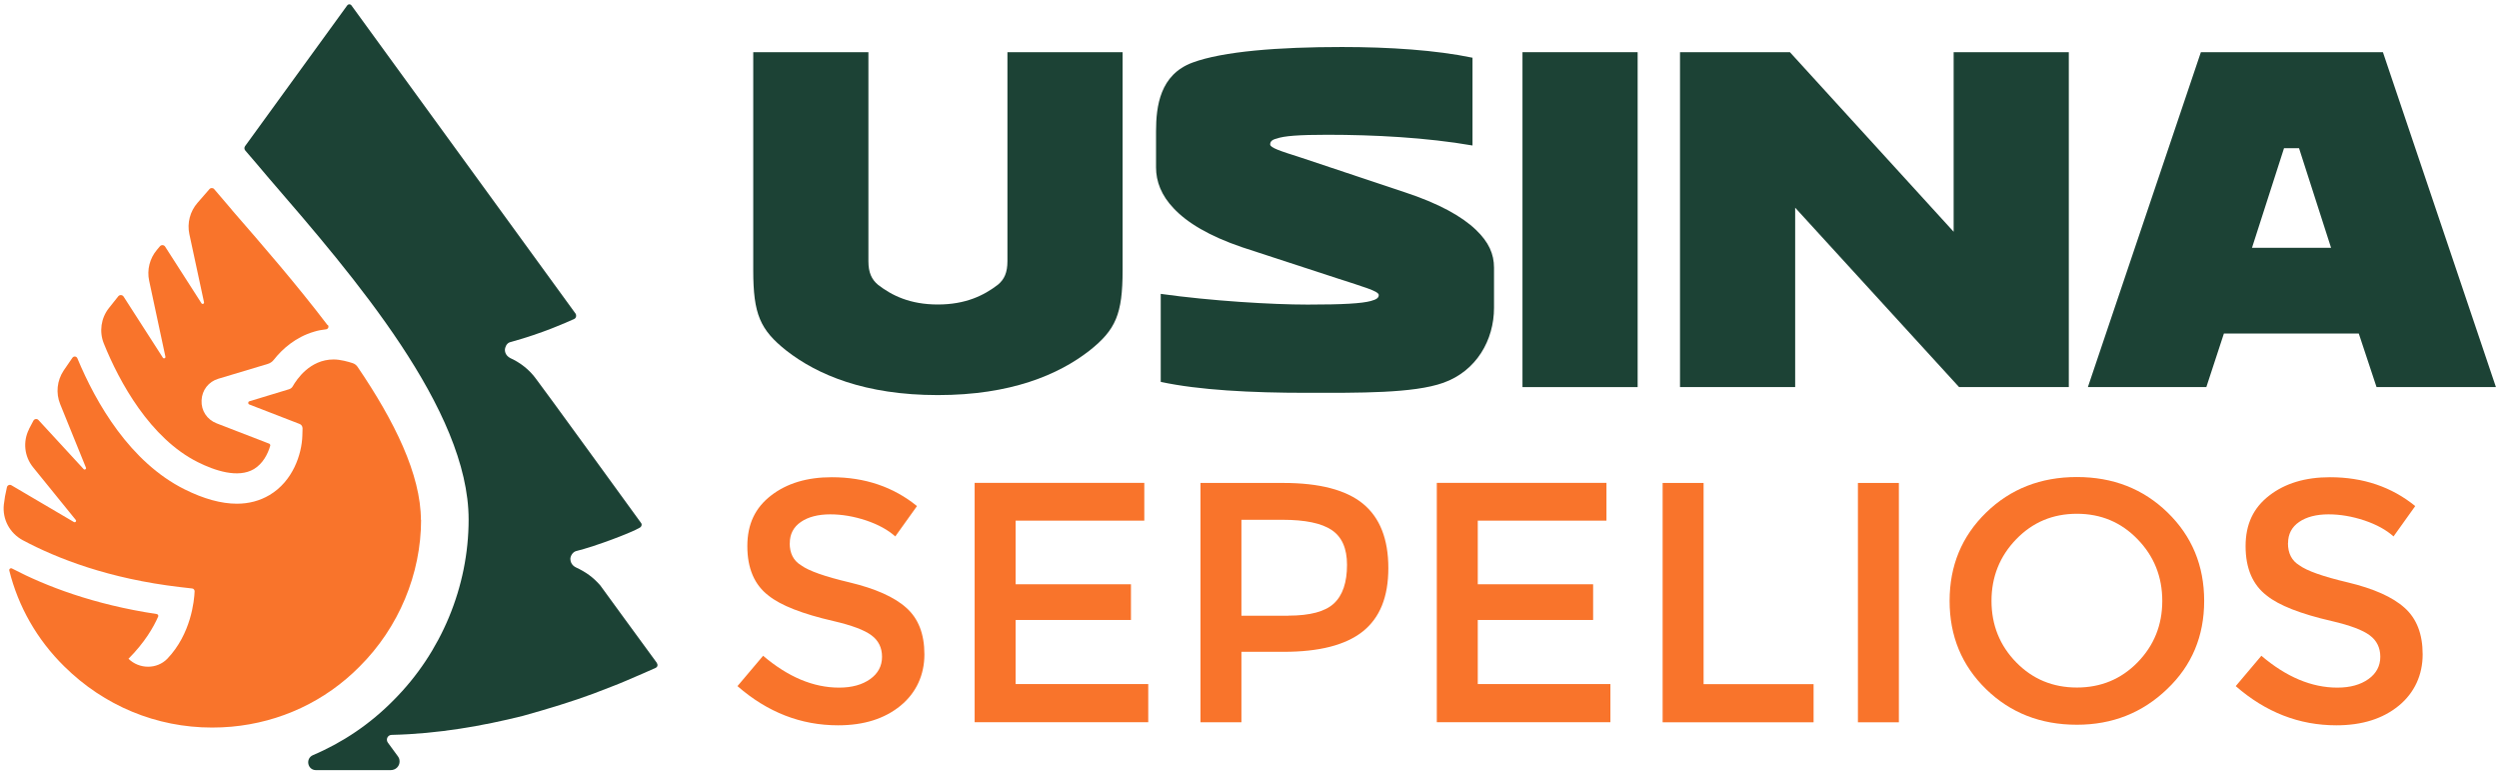
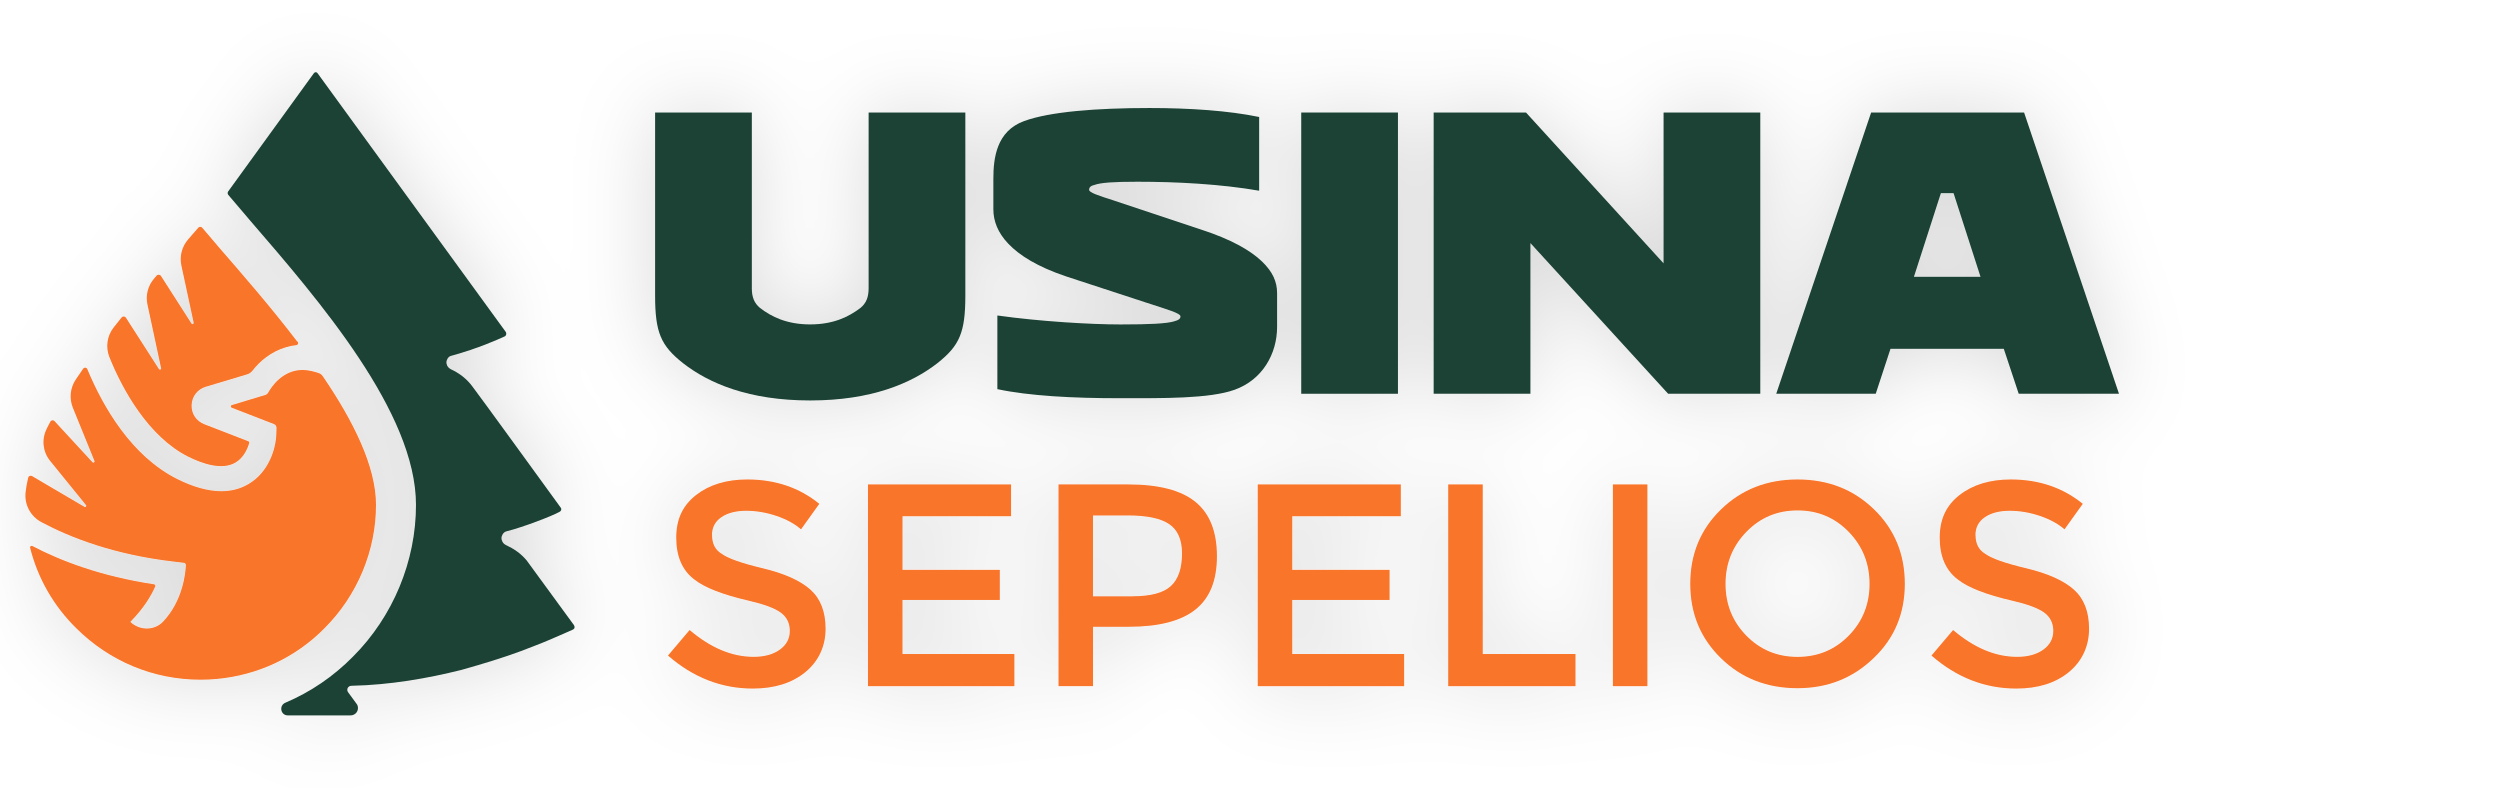
- <svg xmlns="http://www.w3.org/2000/svg" width="559" height="173" viewBox="0 0 559 173" fill="none">
-   <path d="M176.647 121.458C176.647 123.706 177.488 125.366 179.19 126.395C180.871 127.635 184.485 128.917 190.011 130.22C195.81 131.606 200.076 133.498 202.744 135.914C205.434 138.309 206.779 141.776 206.779 146.315C206.779 150.854 204.993 154.888 201.421 157.809C197.848 160.729 193.205 162.179 187.468 162.179C179.148 162.179 171.667 159.259 164.964 153.417L170.701 146.63C176.29 151.379 181.942 153.753 187.7 153.753C190.578 153.753 192.89 153.102 194.655 151.841C196.42 150.58 197.302 148.9 197.302 146.861C197.302 144.823 196.504 143.205 194.928 142.05C193.352 140.873 190.536 139.822 186.481 138.877C179.505 137.28 174.63 135.368 171.919 133.182C168.768 130.787 167.171 127.089 167.171 122.13C167.171 117.171 168.936 113.536 172.466 110.804C175.996 108.073 180.513 106.707 186.04 106.707C193.478 106.707 199.845 108.871 205.119 113.158L200.265 119.945C198.647 118.495 196.483 117.297 193.751 116.373C191.019 115.469 188.351 115.007 185.703 115.007C183.056 115.007 180.787 115.574 179.148 116.709C177.488 117.843 176.668 119.44 176.668 121.458H176.689H176.647Z" fill="#F9742B" />
-   <path d="M255.968 107.99V116.416H227.181V130.641H252.984V138.626H227.181V152.956H256.851V161.487H218.02V107.969H255.968V107.99Z" fill="#F9742B" />
-   <path d="M287.066 107.988C295.156 107.988 301.103 109.543 304.885 112.632C308.667 115.742 310.558 120.533 310.558 127.025C310.558 133.518 308.646 138.162 304.822 141.209C300.998 144.234 295.114 145.747 287.172 145.747H277.695V161.506H268.534V107.988H287.066ZM288.18 137.658C293.034 137.658 296.438 136.754 298.392 134.926C300.346 133.098 301.313 130.219 301.313 126.29C301.313 122.634 300.178 120.049 297.888 118.515C295.618 116.981 291.941 116.225 286.856 116.225H277.695V137.679H288.18V137.658Z" fill="#F9742B" />
-   <path d="M359.348 107.99V116.416H330.562V130.641H356.365V138.626H330.562V152.956H360.231V161.487H321.4V107.969H359.348V107.99Z" fill="#F9742B" />
-   <path d="M371.914 161.506V107.988H381.075V152.975H405.68V161.506H371.914Z" fill="#F9742B" />
-   <path d="M415.597 107.988H424.758V161.506H415.597V107.988Z" fill="#F9742B" />
-   <path d="M464.577 162.052C456.487 162.052 449.721 159.405 444.279 154.11C438.837 148.815 436.105 142.238 436.105 134.358C436.105 126.479 438.837 119.902 444.279 114.607C449.721 109.312 456.487 106.664 464.577 106.664C472.667 106.664 479.433 109.312 484.875 114.607C490.317 119.902 493.049 126.479 493.049 134.358C493.049 142.238 490.296 148.815 484.77 154.068C479.244 159.384 472.52 162.052 464.577 162.052ZM464.577 114.88C459.198 114.88 454.68 116.771 451.003 120.574C447.326 124.377 445.477 128.979 445.477 134.358C445.477 139.737 447.326 144.339 451.003 148.1C454.68 151.861 459.198 153.731 464.577 153.731C469.956 153.731 474.474 151.861 478.151 148.1C481.828 144.339 483.677 139.758 483.677 134.358C483.677 128.958 481.828 124.356 478.151 120.574C474.474 116.771 469.956 114.88 464.577 114.88Z" fill="#F9742B" />
-   <path d="M511.792 121.458C511.792 123.706 512.632 125.366 514.334 126.395C516.015 127.635 519.629 128.917 525.155 130.22C530.955 131.606 535.22 133.498 537.889 135.914C540.578 138.309 541.923 141.776 541.923 146.315C541.923 150.854 540.137 154.888 536.565 157.809C532.993 160.729 528.349 162.179 522.613 162.179C514.292 162.179 506.812 159.259 500.109 153.417L505.845 146.63C511.434 151.379 517.087 153.753 522.844 153.753C525.723 153.753 528.034 153.102 529.799 151.841C531.564 150.58 532.447 148.9 532.447 146.861C532.447 144.823 531.648 143.205 530.072 142.05C528.496 140.873 525.681 139.822 521.625 138.877C514.649 137.28 509.774 135.368 507.064 133.182C503.912 130.787 502.315 127.089 502.315 122.13C502.315 117.171 504.08 113.536 507.61 110.804C511.14 108.073 515.658 106.707 521.184 106.707C528.622 106.707 534.989 108.871 540.263 113.158L535.409 119.945C533.791 118.495 531.627 117.297 528.896 116.373C526.164 115.469 523.495 115.007 520.848 115.007C518.2 115.007 515.931 115.574 514.292 116.709C512.632 117.843 511.813 119.44 511.813 121.458H511.834H511.792Z" fill="#F9742B" />
-   <path d="M73.35 72.688C73.624 73.045 73.413 73.57 72.951 73.633C71.984 73.739 71.081 73.907 70.219 74.18C66.206 75.356 63.18 77.983 61.289 80.399C60.932 80.862 60.47 81.198 59.923 81.366L48.85 84.686C46.644 85.337 45.173 87.249 45.089 89.54C44.984 91.83 46.308 93.826 48.472 94.667L60.218 99.205C60.386 99.268 60.491 99.478 60.449 99.668C59.903 101.538 58.81 103.66 56.814 104.879C53.242 107.001 48.01 105.215 44.269 103.345C33.595 98.029 26.682 85.4 23.215 76.785C22.165 74.159 22.585 71.154 24.329 68.927C25.043 68.023 25.737 67.141 26.451 66.258C26.766 65.859 27.376 65.901 27.649 66.321L36.432 79.979C36.621 80.273 37.083 80.084 36.999 79.748L33.364 62.77C32.839 60.333 33.49 57.769 35.108 55.857C35.339 55.584 35.57 55.332 35.781 55.059C36.096 54.702 36.684 54.743 36.936 55.143L45.068 67.813C45.257 68.107 45.719 67.918 45.635 67.582L42.357 52.348C41.832 49.869 42.504 47.284 44.164 45.372C45.173 44.195 46.245 42.998 46.854 42.283C47.127 41.968 47.631 41.968 47.904 42.283C49.144 43.733 50.426 45.225 51.729 46.759L51.96 47.053C58.684 54.785 66.332 63.59 73.245 72.667H73.287L73.35 72.688Z" fill="#F9742B" />
-   <path d="M94.195 116.16C94.195 128.347 89.194 140.324 80.432 149.044C72.741 156.819 62.697 161.505 51.771 162.492C50.342 162.618 48.892 162.681 47.422 162.681C34.982 162.681 23.258 157.806 14.369 149.002C8.297 143.035 4.094 135.66 2.077 127.57C1.993 127.234 2.35 126.939 2.666 127.108C10.23 131.058 20.925 135.176 35.045 137.298C35.319 137.34 35.487 137.614 35.382 137.866C34.331 140.261 32.377 143.644 28.742 147.3C31.137 149.654 35.108 149.696 37.441 147.279C42.736 141.732 43.45 134.315 43.534 132.214C43.534 131.898 43.303 131.604 42.988 131.583L40.256 131.268C24.413 129.419 12.793 124.901 5.082 120.783C2.161 119.207 0.501 116.097 0.859 112.819C0.985 111.643 1.216 110.319 1.552 108.932C1.657 108.491 2.161 108.281 2.561 108.512L16.534 116.728C16.849 116.896 17.164 116.538 16.954 116.265L7.393 104.477C5.439 102.061 5.082 98.741 6.49 95.968V95.925L6.511 95.883C6.826 95.274 7.141 94.665 7.477 94.055C7.708 93.635 8.276 93.572 8.591 93.908L18.698 104.877C18.929 105.15 19.37 104.877 19.223 104.561L13.466 90.378C12.457 87.899 12.751 85.104 14.222 82.877C14.874 81.91 15.525 80.965 16.197 79.998C16.492 79.578 17.122 79.641 17.311 80.124C21.514 90.231 29.12 103.343 41.286 109.415C45.593 111.559 49.502 112.63 52.99 112.63C55.679 112.63 58.117 111.979 60.281 110.697C65.492 107.608 67.509 101.599 67.635 97.396L67.677 95.778C67.677 95.337 67.425 94.938 67.005 94.791L55.763 90.441C55.427 90.315 55.448 89.832 55.784 89.727L64.651 87.037C65.009 86.932 65.324 86.68 65.492 86.365C66.353 84.852 69.316 80.376 74.632 80.376C76.145 80.376 77.91 80.881 78.877 81.196C79.339 81.343 79.717 81.637 79.99 82.036C88.185 94.076 94.153 106.095 94.153 116.307L94.195 116.16Z" fill="#F9742B" />
-   <path d="M146.704 149.319C145.423 149.886 143.09 150.937 140.044 152.219C137.984 153.122 135.463 154.026 132.689 155.118C128.172 156.799 122.688 158.48 116.951 160.077C108.021 162.304 98.019 164.09 87.618 164.322C86.736 164.322 86.231 165.309 86.757 166.045L89.005 169.112C89.194 169.385 89.383 169.701 89.383 170.268C89.383 171.319 88.543 172.201 87.387 172.201H70.682C68.77 172.201 68.266 169.575 70.031 168.839C76.713 166.003 82.827 161.863 88.038 156.568C98.713 145.894 104.827 131.164 104.827 116.162C104.827 91.577 79.129 61.824 60.344 40.077L60.176 39.887C58.348 37.702 56.562 35.622 54.86 33.647C54.629 33.374 54.608 32.974 54.818 32.68L77.658 1.225C77.932 0.868 78.415 0.889 78.625 1.225L128.76 70.145C128.97 70.46 128.928 71.048 128.487 71.301C126.491 72.204 121.322 74.515 114.493 76.406C114.262 76.47 114.031 76.533 114.031 76.533C113.232 76.806 112.938 77.814 112.938 78.214C112.938 78.487 113.001 79.495 114.178 80.084C116.426 81.113 118.422 82.668 119.914 84.727C120.355 85.19 143.385 116.918 143.385 116.918C143.658 117.233 143.532 117.78 143.069 118.011C141.409 119.019 133.404 122.108 128.802 123.243C128.046 123.495 127.583 124.377 127.583 124.987C127.583 125.596 127.899 126.416 128.802 126.857C131.008 127.886 132.668 129.042 134.286 130.912C134.286 130.912 144.54 144.99 146.873 148.142C147.188 148.604 147.146 149.088 146.683 149.319H146.704Z" fill="#1C4235" />
-   <path d="M223.209 63.673C224.68 62.454 225.352 60.92 225.352 58.399V11.668H251.113V60.437C251.113 70.25 249.579 73.738 243.696 78.403C236.762 83.803 226.088 88.341 209.782 88.341C193.477 88.341 182.844 83.803 175.91 78.403C170.027 73.738 168.493 70.25 168.493 60.437V11.668H194.254V58.399C194.254 60.92 194.948 62.454 196.397 63.673C199.486 66.069 203.563 68.086 209.782 68.086C216.002 68.086 220.078 66.069 223.209 63.673Z" fill="#1C4235" />
-   <path d="M259.644 85.336V65.711C270.928 67.287 284.481 68.106 292.507 68.106C300.534 68.106 304.589 67.854 306.628 67.308C307.972 66.951 308.414 66.572 308.414 65.963C308.414 65.101 305.073 64.177 299.21 62.265L277.862 55.289C270.445 52.767 265.528 49.783 262.523 46.569C259.77 43.69 258.594 40.559 258.594 37.449V29.381C258.594 23.749 259.476 16.689 266.746 14C273.533 11.478 286.015 10.512 300.177 10.512C310.809 10.512 321.231 11.205 329.384 12.907V32.532C319.088 30.747 307.363 30.137 296.92 30.137C290.553 30.137 287.212 30.389 285.531 30.999C284.481 31.251 284.124 31.692 284.124 32.301C284.124 33.037 286.393 33.772 290.826 35.18L314.192 42.976C321.861 45.497 327.009 48.376 330.14 51.38C333.019 54.133 334.196 56.781 334.196 59.869V68.842C334.196 76.007 330.287 82.941 322.87 85.588C316.167 87.984 303.917 87.837 292.297 87.837C279.837 87.837 268.196 87.227 259.686 85.399L259.644 85.336Z" fill="#1C4235" />
-   <path d="M340.563 86.555V11.668H366.324V86.555H340.563Z" fill="#1C4235" />
-   <path d="M401.561 86.555H375.8V11.668H400.385L437.009 51.822V11.668H462.77V86.555H438.228L401.561 46.443V86.555Z" fill="#1C4235" />
-   <path d="M527.634 74.579H497.461L493.532 86.555H467.035L492.313 11.668H533.034L558.312 86.555H531.606L527.634 74.579ZM503.701 55.415H521.436L514.271 33.142H510.909L503.743 55.415H503.701Z" fill="#1C4235" />
+ <svg xmlns="http://www.w3.org/2000/svg" id="Capa_1" data-name="Capa 1" viewBox="0 0 549 173">
+   <defs>
+     <style>
+       .cls-1 {
+         fill: #f9742b;
+       }
+ 
+       .cls-2 {
+         filter: url(#outer-glow-2);
+       }
+ 
+       .cls-3 {
+         fill: #1c4235;
+       }
+     </style>
+     <filter id="outer-glow-2" x="-22.14" y="-12.14" width="516" height="198" filterUnits="userSpaceOnUse">
+       <feOffset dx="0" dy="0" />
+       <feGaussianBlur result="blur" stdDeviation="9.05" />
+       <feFlood flood-color="#000" flood-opacity=".15" />
+       <feComposite in2="blur" operator="in" />
+       <feComposite in="SourceGraphic" />
+     </filter>
+   </defs>
+   <g class="cls-2">
+     <g>
+       <path class="cls-1" d="M156.37,117.52c0,1.87.7,3.24,2.1,4.08,1.4,1.03,4.38,2.08,8.95,3.17,4.8,1.14,8.32,2.72,10.55,4.71,2.22,1.99,3.33,4.86,3.33,8.6s-1.48,7.09-4.43,9.51c-2.95,2.42-6.8,3.62-11.55,3.62-6.88,0-13.09-2.42-18.63-7.25l4.75-5.61c4.63,3.93,9.31,5.89,14.06,5.89,2.38,0,4.29-.53,5.75-1.58,1.46-1.05,2.19-2.43,2.19-4.12s-.66-3.02-1.96-3.99c-1.31-.97-3.64-1.84-6.99-2.62-5.78-1.33-9.81-2.9-12.06-4.71-2.61-1.99-3.93-5.04-3.93-9.15s1.46-7.11,4.38-9.38c2.92-2.27,6.67-3.4,11.24-3.4,6.15,0,11.42,1.79,15.8,5.35l-4.02,5.61c-1.34-1.2-3.14-2.18-5.39-2.95-2.25-.76-4.48-1.13-6.67-1.13s-4.06.47-5.43,1.41c-1.37.94-2.06,2.26-2.06,3.94h.02Z" />
+       <path class="cls-1" d="M222.03,106.38v6.98h-23.84v11.78h21.37v6.61h-21.37v11.87h24.57v7.06h-32.15v-44.3h31.42Z" />
+       <path class="cls-1" d="M247.79,106.38c6.7,0,11.62,1.29,14.75,3.85,3.14,2.57,4.7,6.54,4.7,11.91s-1.58,9.23-4.75,11.74c-3.17,2.51-8.04,3.76-14.61,3.76h-7.85v13.04h-7.58v-44.3h15.34ZM248.7,130.94c4.02,0,6.83-.76,8.45-2.27,1.62-1.51,2.42-3.9,2.42-7.15,0-3.02-.95-5.16-2.83-6.43-1.88-1.27-4.93-1.9-9.14-1.9h-7.58v17.76h8.68Z" />
+       <path class="cls-1" d="M307.62,106.38v6.98h-23.84v11.78h21.37v6.61h-21.37v11.87h24.57v7.06h-32.15v-44.3h31.42Z" />
+       <path class="cls-1" d="M318.03,150.68v-44.3h7.58v37.24h20.37v7.06h-27.95Z" />
+       <path class="cls-1" d="M354.19,106.38h7.58v44.3h-7.58v-44.3Z" />
+       <path class="cls-1" d="M394.74,151.13c-6.7,0-12.31-2.18-16.8-6.57-4.51-4.38-6.76-9.83-6.76-16.35s2.25-11.97,6.76-16.35c4.51-4.38,10.1-6.57,16.8-6.57s12.29,2.19,16.8,6.57c4.51,4.38,6.76,9.83,6.76,16.35s-2.28,11.96-6.85,16.31c-4.57,4.41-10.13,6.61-16.72,6.61h.01ZM394.74,112.09c-4.45,0-8.19,1.57-11.24,4.71-3.05,3.14-4.57,6.95-4.57,11.42s1.52,8.26,4.57,11.37c3.05,3.11,6.79,4.66,11.24,4.66s8.19-1.55,11.24-4.66c3.05-3.11,4.57-6.9,4.57-11.37s-1.52-8.28-4.57-11.42c-3.05-3.14-6.79-4.71-11.24-4.71Z" />
+       <path class="cls-1" d="M433.83,117.52c0,1.87.7,3.24,2.1,4.08,1.4,1.03,4.38,2.08,8.95,3.17,4.8,1.14,8.32,2.72,10.55,4.71,2.22,1.99,3.33,4.86,3.33,8.6s-1.48,7.09-4.43,9.51c-2.95,2.42-6.8,3.62-11.55,3.62-6.88,0-13.09-2.42-18.63-7.25l4.75-5.61c4.63,3.93,9.31,5.89,14.06,5.89,2.38,0,4.29-.53,5.75-1.58,1.46-1.05,2.19-2.43,2.19-4.12s-.66-3.02-1.96-3.99c-1.31-.97-3.64-1.84-6.99-2.62-5.78-1.33-9.81-2.9-12.06-4.71-2.61-1.99-3.93-5.04-3.93-9.15s1.46-7.11,4.38-9.38c2.92-2.27,6.67-3.4,11.24-3.4,6.15,0,11.42,1.79,15.8,5.35l-4.02,5.61c-1.34-1.2-3.14-2.18-5.39-2.95-2.25-.76-4.48-1.13-6.67-1.13s-4.06.47-5.43,1.41c-1.37.94-2.06,2.26-2.06,3.94h.02Z" />
+     </g>
+     <g>
+       <path class="cls-1" d="M65.39,75.03c.22.29.05.73-.33.77-.79.08-1.54.23-2.25.45-3.32.97-5.81,3.13-7.36,5.14-.29.37-.67.65-1.13.8l-9.13,2.74c-1.82.54-3.04,2.12-3.11,4-.09,1.89,1.01,3.54,2.78,4.23l9.68,3.75c.15.06.23.22.19.37-.45,1.54-1.35,3.3-3,4.29-2.95,1.75-7.25.28-10.35-1.26-8.8-4.39-14.51-14.8-17.36-21.9-.86-2.16-.52-4.64.92-6.48.58-.74,1.17-1.47,1.75-2.2.26-.33.77-.29.98.06l7.24,11.27c.16.24.53.08.47-.19l-3-14c-.44-2.02.1-4.12,1.45-5.69.19-.22.38-.44.56-.65.27-.3.74-.27.96.07l6.71,10.46c.16.24.53.08.47-.19l-2.7-12.56c-.44-2.04.12-4.17,1.49-5.75.84-.97,1.71-1.96,2.22-2.55.23-.27.64-.27.87,0,1.02,1.2,2.08,2.43,3.16,3.7l.19.24c5.54,6.37,11.85,13.63,17.56,21.12l.04-.02Z" />
+       <path class="cls-1" d="M82.57,110.89c0,10.06-4.13,19.93-11.35,27.11-6.34,6.41-14.63,10.27-23.63,11.1-1.18.11-2.38.16-3.58.16-10.26,0-19.93-4.01-27.25-11.29-5.01-4.92-8.47-11-10.15-17.68-.07-.28.23-.52.49-.39,6.23,3.26,15.05,6.65,26.71,8.41.22.04.36.25.28.47-.86,1.98-2.48,4.76-5.47,7.78,1.98,1.93,5.25,1.98,7.17-.02,4.36-4.57,4.96-10.7,5.03-12.43.01-.27-.18-.5-.45-.52l-2.25-.27c-13.07-1.52-22.65-5.25-29.02-8.65-2.41-1.29-3.78-3.87-3.48-6.58.11-.98.29-2.06.57-3.2.09-.36.51-.53.84-.35l11.52,6.77c.26.14.52-.16.34-.39l-7.89-9.72c-1.62-1.99-1.91-4.74-.75-7.02l.02-.04v-.04c.26-.51.52-1,.79-1.51.18-.34.66-.4.91-.12l8.34,9.04c.19.22.55,0,.44-.27l-4.75-11.7c-.83-2.04-.6-4.35.63-6.19.53-.8,1.08-1.58,1.63-2.38.24-.34.77-.29.92.1,3.46,8.34,9.74,19.15,19.78,24.15,3.55,1.76,6.77,2.65,9.65,2.65,2.22,0,4.23-.53,6.01-1.6,4.3-2.55,5.95-7.51,6.06-10.98l.04-1.34c0-.36-.21-.69-.55-.82l-9.27-3.59c-.28-.11-.27-.51.02-.59l7.31-2.21c.29-.08.55-.29.69-.56.7-1.25,3.15-4.94,7.55-4.94,1.25,0,2.71.41,3.5.68.38.12.69.36.91.69,6.76,9.92,11.69,19.85,11.69,28.27h-.01Z" />
+     </g>
+     <path class="cls-3" d="M125.88,138.23c-1.06.47-2.99,1.33-5.49,2.39-1.7.74-3.77,1.49-6.07,2.39-3.72,1.38-8.24,2.77-12.98,4.1-7.37,1.84-15.61,3.31-24.19,3.49-.73.01-1.14.82-.71,1.41l1.86,2.54c.16.22.31.48.31.95,0,.86-.69,1.6-1.64,1.6h-13.77c-1.58,0-2-2.16-.54-2.78,5.51-2.34,10.55-5.75,14.85-10.12,8.8-8.8,13.84-20.95,13.84-33.33,0-20.28-21.2-44.82-36.69-62.75l-.13-.16c-1.51-1.8-2.97-3.51-4.38-5.14-.2-.23-.21-.56-.03-.8l18.81-25.95c.22-.29.62-.28.8,0l41.35,56.84c.18.27.13.75-.22.95-1.64.75-5.91,2.66-11.54,4.21-.19.05-.38.11-.38.11-.65.23-.91,1.05-.91,1.38.01.23.05,1.05,1.02,1.55,1.86.85,3.5,2.13,4.74,3.83.36.37,19.36,26.56,19.36,26.56.22.27.12.71-.27.89-1.38.83-7.98,3.38-11.76,4.32-.62.21-1,.94-1,1.44s.25,1.18,1,1.55c1.81.85,3.19,1.8,4.52,3.35,0,0,8.46,11.6,10.38,14.2.25.37.22.79-.16.97Z" />
+     <g>
+       <path class="cls-3" d="M188.98,67.6c1.21-1.01,1.77-2.27,1.77-4.35V24.71h21.24v40.21c0,8.1-1.27,10.97-6.12,14.82-5.72,4.45-14.52,8.2-27.96,8.2s-22.21-3.74-27.93-8.2c-4.85-3.84-6.12-6.72-6.12-14.82V24.71h21.24v38.54c0,2.07.57,3.34,1.77,4.35,2.55,1.97,5.92,3.64,11.04,3.64s8.49-1.67,11.07-3.64Z" />
+       <path class="cls-3" d="M219.02,85.47v-16.19c9.3,1.31,20.48,1.97,27.1,1.97s9.97-.2,11.64-.66c1.11-.3,1.47-.6,1.47-1.11,0-.7-2.75-1.47-7.6-3.05l-17.6-5.76c-6.12-2.07-10.17-4.55-12.65-7.2-2.27-2.38-3.24-4.95-3.24-7.53v-6.66c0-4.65.72-10.47,6.72-12.68,5.61-2.07,15.89-2.88,27.56-2.88,8.76,0,17.36.57,24.09,1.97v16.19c-8.49-1.47-18.16-1.97-26.77-1.97-5.25,0-8,.2-9.4.7-.87.2-1.17.57-1.17,1.07,0,.6,1.87,1.21,5.52,2.38l19.27,6.42c6.32,2.07,10.58,4.45,13.15,6.92,2.37,2.27,3.34,4.45,3.34,6.99v7.4c0,5.92-3.22,11.62-9.35,13.81-5.53,1.97-15.64,1.85-25.21,1.85-10.27,0-19.87-.5-26.9-2h0Z" />
+       <path class="cls-3" d="M285.75,86.47V24.71h21.24v61.76h-21.24Z" />
+       <path class="cls-3" d="M336.07,86.47h-21.24V24.71h20.28l30.21,33.12V24.71h21.24v61.76h-20.24l-30.24-33.09v33.09h-.01Z" />
+       <path class="cls-3" d="M440.04,76.6h-24.89l-3.24,9.87h-21.85l20.84-61.76h33.59l20.84,61.76h-22.02l-3.28-9.87ZM420.3,60.78h14.62l-5.92-18.37h-2.78l-5.92,18.37h-.01Z" />
+     </g>
+   </g>
</svg>
